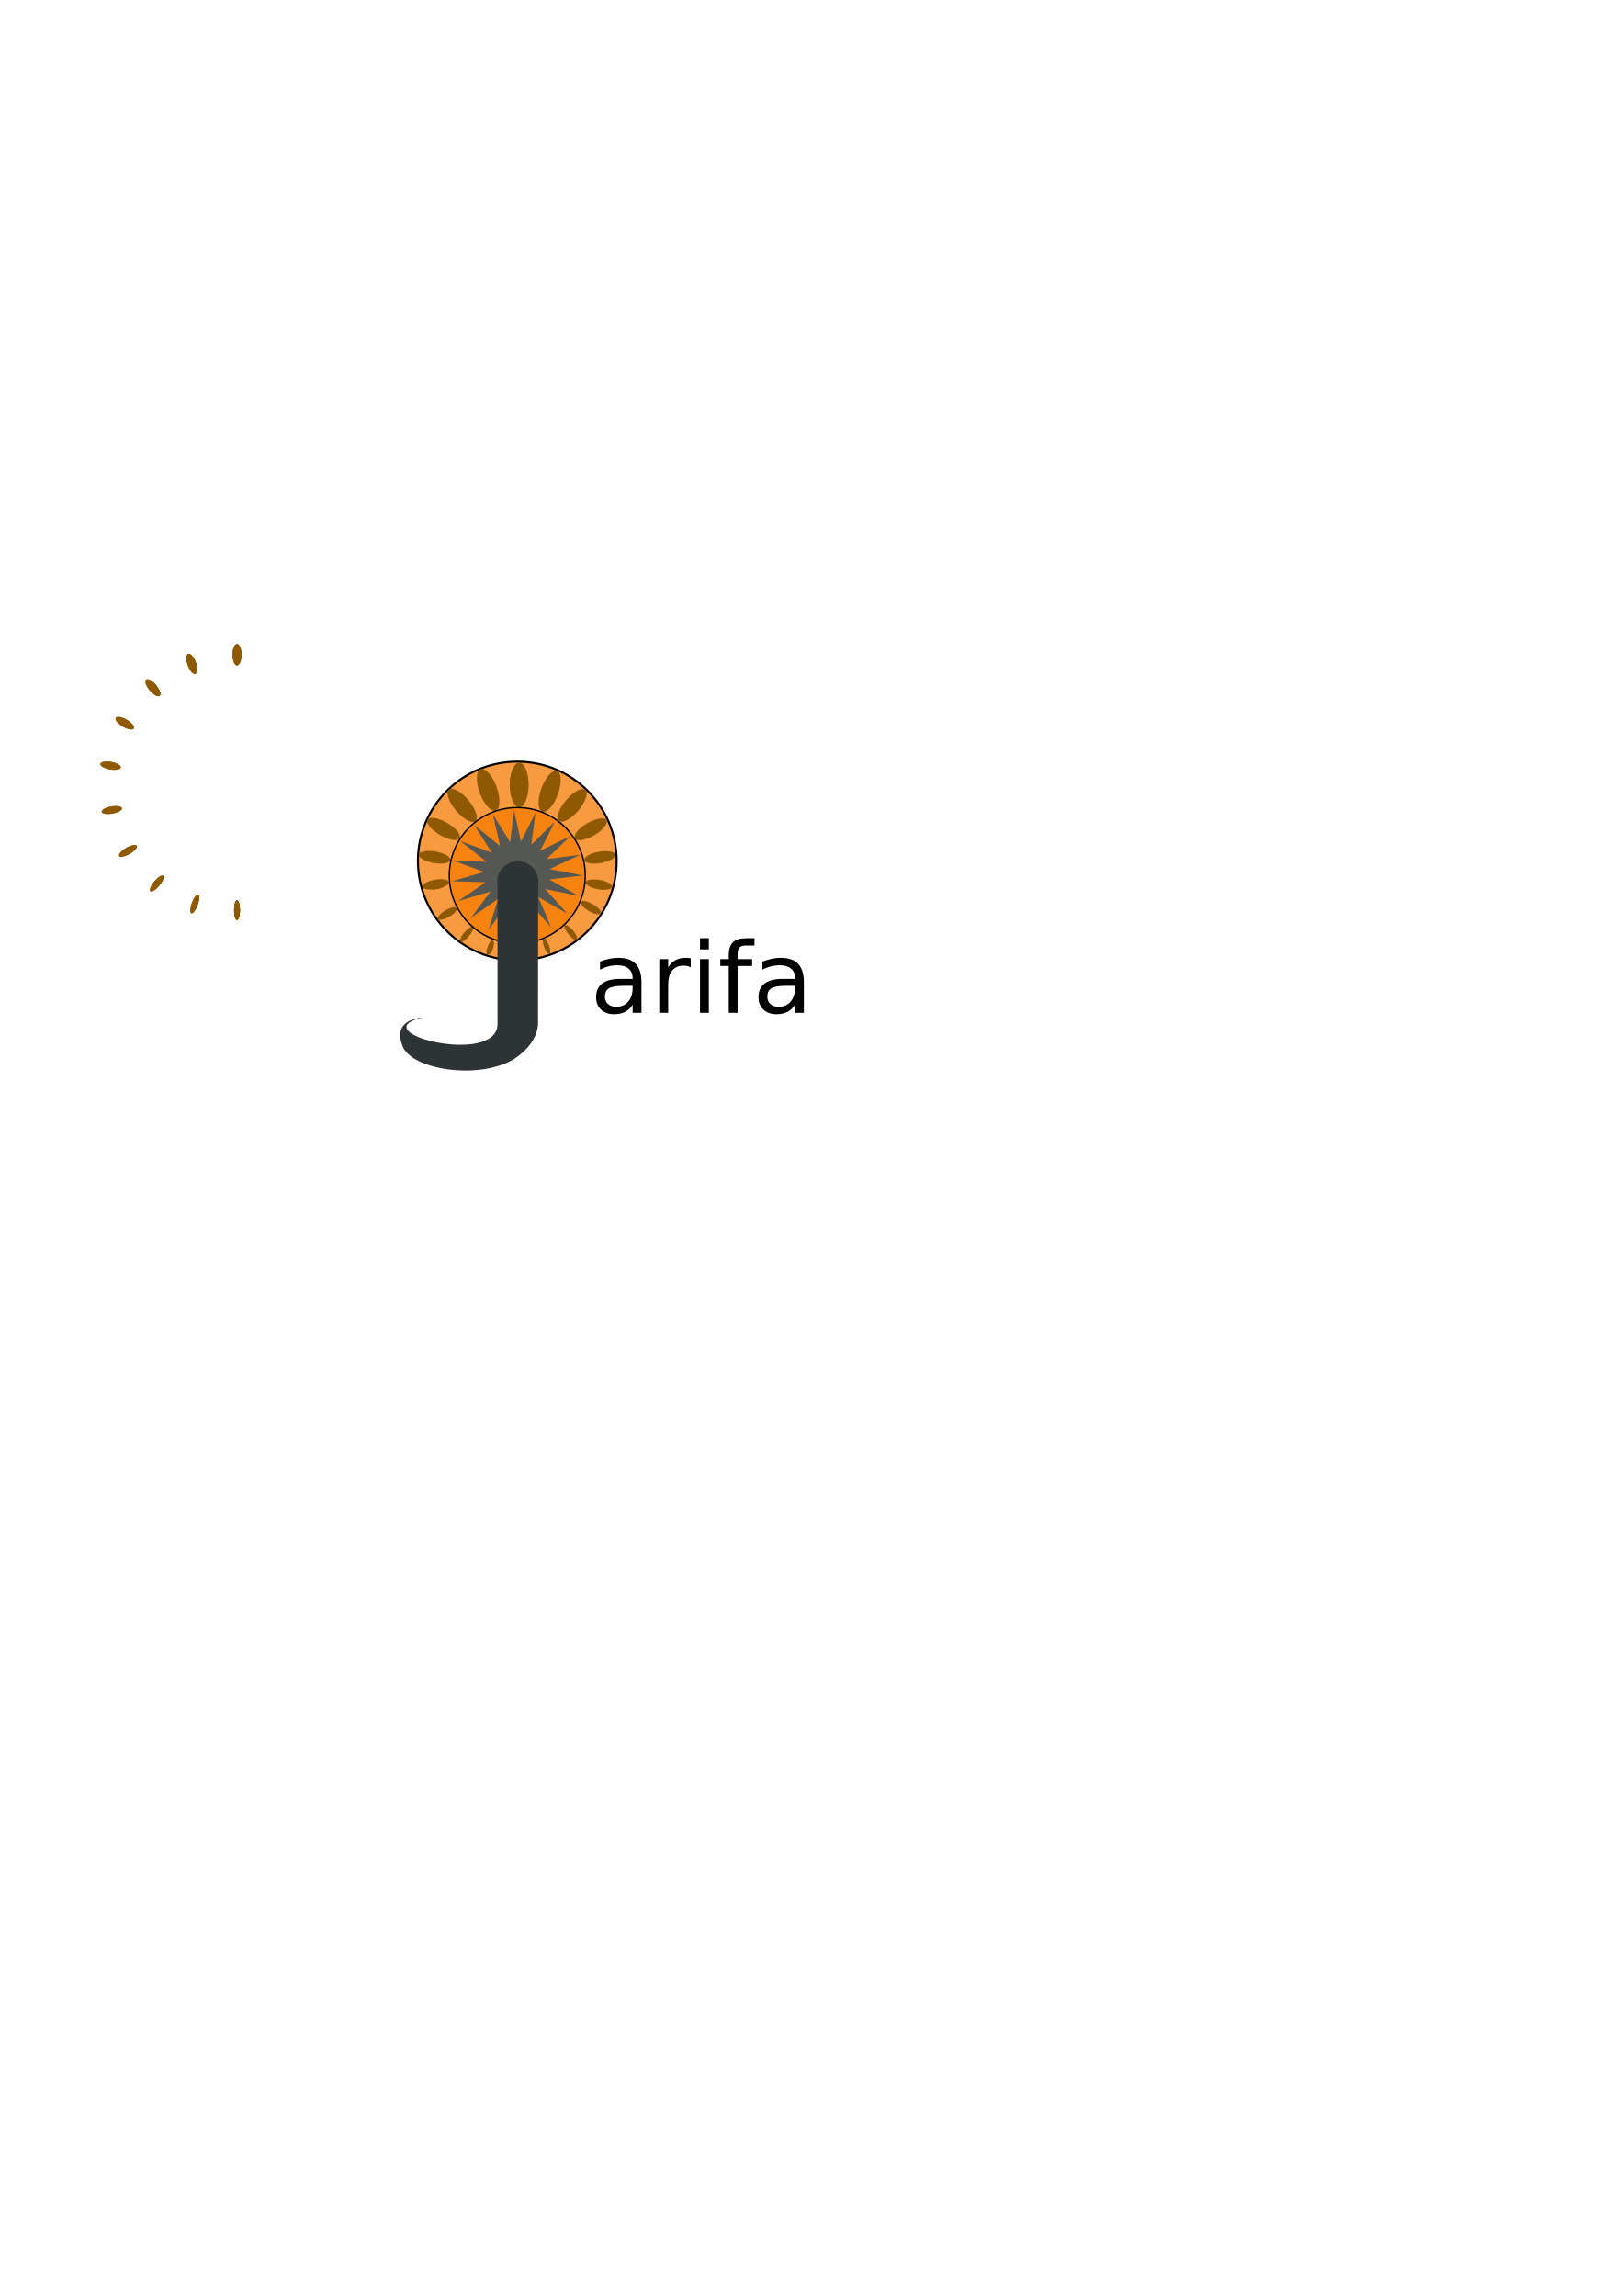
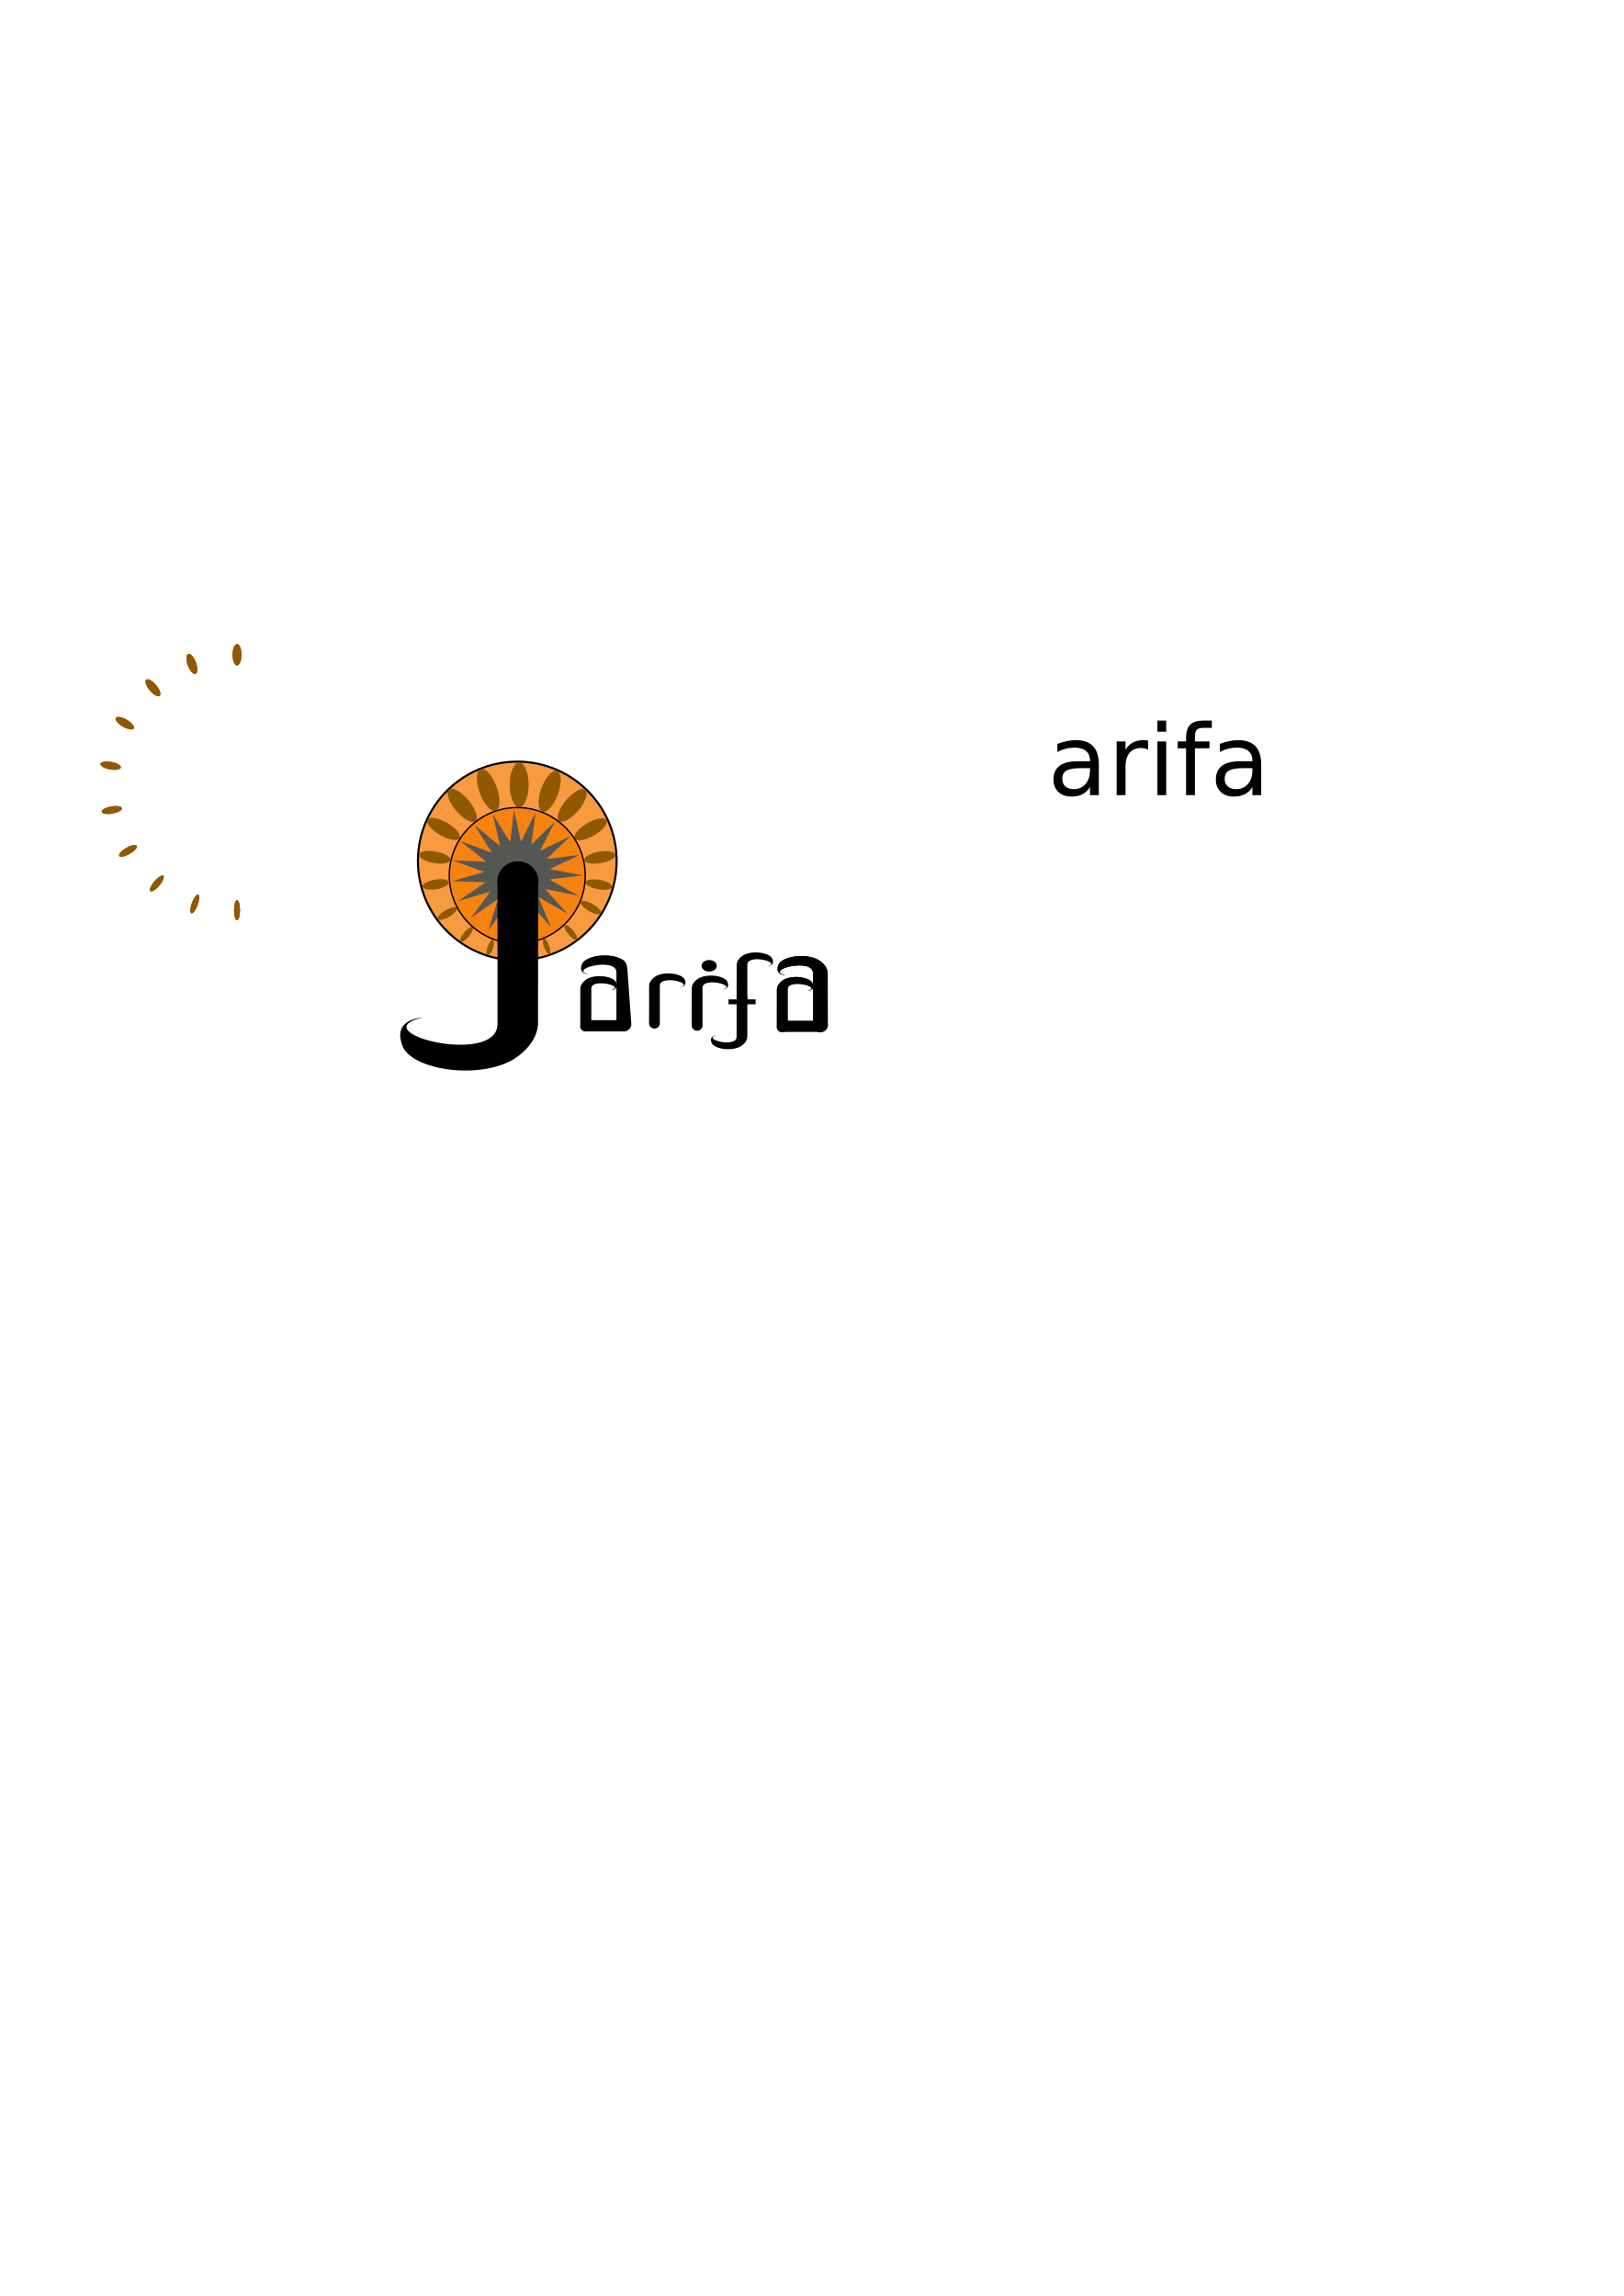
<svg xmlns="http://www.w3.org/2000/svg" xmlns:xlink="http://www.w3.org/1999/xlink" width="210mm" height="297mm" id="svg2">
  <defs id="defs4">
    <pattern patternUnits="userSpaceOnUse" width="78.143" height="107.145" patternTransform="translate(64.50001,328.2907)" id="pattern7133">
      <path style="fill:#f57900;fill-opacity:0.75;fill-rule:evenodd;stroke:#000000;stroke-width:1px;stroke-linecap:butt;stroke-linejoin:miter;stroke-opacity:1" id="path6166" d="M 307.143,445.219 A 48.571,48.571 0 1 1 210,445.219 A 48.571,48.571 0 1 1 307.143,445.219 z" transform="matrix(0.7962154,0,0,0.7962154,-166.8071,-315.4191)" />
      <path style="fill:#ff0000;fill-opacity:0.75;fill-rule:evenodd;stroke:#000000;stroke-width:0.2;stroke-linecap:butt;stroke-linejoin:miter;stroke-miterlimit:4;stroke-opacity:1" d="M 59.749,102.224 C 59.749,104.885 58.869,107.045 57.785,107.045 C 56.7,107.045 55.82,104.885 55.82,102.224 C 55.82,99.562 56.7,97.402 57.785,97.402 C 58.869,97.402 59.749,99.562 59.749,102.224 z" id="path5847" />
    </pattern>
  </defs>
  <g id="layer1" />
  <g id="layer2">
    <path transform="translate(-5.714286,-24.28571)" d="M 307.143,445.219 A 48.571,48.571 0 1 1 210,445.219 A 48.571,48.571 0 1 1 307.143,445.219 z" id="path2475" style="fill:#f57900;fill-opacity:0.75;fill-rule:evenodd;stroke:#000000;stroke-width:1px;stroke-linecap:butt;stroke-linejoin:miter;stroke-opacity:1" />
    <use height="1" width="1" id="use10969" transform="matrix(0.649554,0.2364184,-0.2252665,0.6189146,255.8064,163.8066)" xlink:href="#path8516" y="0" x="0" />
    <use height="1" width="1" id="use10971" transform="matrix(0.5594942,0.4694714,-0.4275543,0.5095393,343.2963,175.3801)" xlink:href="#path8516" y="0" x="0" />
    <use height="1" width="1" id="use10973" transform="matrix(0.3847473,0.6664019,-0.5816898,0.3358388,423.4192,215.7236)" xlink:href="#path8516" y="0" x="0" />
    <use height="1" width="1" id="use10975" transform="matrix(0.1404156,0.7963367,-0.6678953,0.117768,486.8225,281.2486)" xlink:href="#path8516" y="0" x="0" />
    <use height="1" width="1" id="use10977" transform="matrix(-0.1472099,0.8348691,-0.6743173,-0.1189004,525.7145,365.3588)" xlink:href="#path8516" y="0" x="0" />
    <use height="1" width="1" id="use10979" transform="matrix(-0.4434376,0.7680564,-0.5986322,-0.3456205,534.8218,459.0881)" xlink:href="#path8516" y="0" x="0" />
    <use height="1" width="1" id="use10981" transform="matrix(-0.7093587,0.5952226,-0.4485128,-0.5345168,512.0953,552.0398)" xlink:href="#path8516" y="0" x="0" />
    <use height="1" width="1" id="use10983" transform="matrix(-0.9069245,0.3300935,-0.2408791,-0.6618097,459.0721,633.5312)" xlink:href="#path8516" y="0" x="0" />
    <use height="1" width="1" id="use10985" transform="matrix(-1.004256,0,0,-0.7108044,380.8354,693.8181)" xlink:href="#path8516" y="0" x="0" />
    <use x="0" y="0" xlink:href="#path8516" transform="matrix(-3.144254,0,0,-2.193657,652.5866,1339.501)" id="use11007" width="1" height="1" />
    <use x="0" y="0" xlink:href="#path8516" transform="matrix(-0.649554,0.2364184,0.2252665,0.6189146,251.795,163.8066)" id="use11061" width="1" height="1" />
    <use x="0" y="0" xlink:href="#path8516" transform="matrix(-0.5594942,0.4694714,0.4275543,0.5095393,164.305,175.3801)" id="use11063" width="1" height="1" />
    <use x="0" y="0" xlink:href="#path8516" transform="matrix(-0.3847473,0.6664019,0.5816898,0.3358388,84.80713,213.7236)" id="use11065" width="1" height="1" />
    <use x="0" y="0" xlink:href="#path8516" transform="matrix(-0.1404156,0.7963367,0.6678953,0.117768,20.77886,281.2486)" id="use11067" width="1" height="1" />
    <use x="0" y="0" xlink:href="#path8516" transform="matrix(0.1472099,0.8348691,0.6743173,-0.1189004,-18.11319,365.3588)" id="use11069" width="1" height="1" />
    <use x="0" y="0" xlink:href="#path8516" transform="matrix(0.4434376,0.7680564,0.5986322,-0.3456205,-27.22049,459.0881)" id="use11071" width="1" height="1" />
    <use x="0" y="0" xlink:href="#path8516" transform="matrix(0.7093587,0.5952226,0.4485128,-0.5345168,-4.49397,552.0398)" id="use11073" width="1" height="1" />
    <use x="0" y="0" xlink:href="#path8516" transform="matrix(0.9069245,0.3300935,0.2408791,-0.6618097,48.52922,633.5312)" id="use11075" width="1" height="1" />
    <use x="0" y="0" xlink:href="#path8516" transform="matrix(1.004256,0,0,-0.7108044,126.7659,693.8181)" id="use11077" width="1" height="1" />
    <use x="0" y="0" xlink:href="#path8516" transform="matrix(0.8062351,0.2934457,-0.2796038,0.768205,259.1674,91.15141)" id="use10991" width="1" height="1" style="fill:#ce5c00" />
    <use x="0" y="0" xlink:href="#path8516" transform="matrix(0.7987589,0.6702383,-0.6103957,0.7274411,392.77,54.80222)" id="use10993" width="1" height="1" />
    <use x="0" y="0" xlink:href="#path8516" transform="matrix(0.6388312,1.106488,-0.9658327,0.5576239,558.5928,63.26487)" id="use10995" width="1" height="1" />
    <use x="0" y="0" xlink:href="#path8516" transform="matrix(0.2825447,1.602391,-1.343941,0.2369731,762.8199,125.8858)" id="use10997" width="1" height="1" />
    <use x="0" y="0" xlink:href="#path8516" transform="matrix(-0.3470429,1.968179,-1.589683,-0.280304,949.2584,291.6663)" id="use10999" width="1" height="1" />
    <use x="0" y="0" xlink:href="#path8516" transform="matrix(-1.203249,2.084088,-1.624363,-0.9378264,1077.299,549.6554)" id="use11001" width="1" height="1" />
    <use x="0" y="0" xlink:href="#path8516" transform="matrix(-2.126672,1.784489,-1.34465,-1.602492,1081.63,865.7943)" id="use11003" width="1" height="1" style="stroke:#000000;stroke-opacity:1" />
    <use x="0" y="0" xlink:href="#path8516" transform="matrix(-2.874016,1.046056,-0.7633385,-2.097255,935.7697,1167.471)" id="use11005" width="1" height="1" />
    <use height="1" width="1" id="use11083" transform="matrix(-0.832799,0.3031142,0.2888162,0.793516,246.9208,78.39497)" xlink:href="#path8516" y="0" x="0" />
    <use height="1" width="1" id="use11085" transform="matrix(-0.7872841,0.6606098,0.6016269,0.7169908,116.6512,59.59141)" xlink:href="#path8516" y="0" x="0" />
    <use height="1" width="1" id="use11087" transform="matrix(-0.6762851,1.17136,1.022458,0.5903167,-71.01148,37.90044)" xlink:href="#path8516" y="0" x="0" />
    <use height="1" width="1" id="use11089" transform="matrix(-0.2825118,1.602205,1.343785,0.2369456,-257.0252,126.022)" xlink:href="#path8516" y="0" x="0" />
    <use height="1" width="1" id="use11091" transform="matrix(0.3426351,1.943181,1.569492,-0.2767439,-434.2182,293.3476)" xlink:href="#path8516" y="0" x="0" />
    <use height="1" width="1" id="use11093" transform="matrix(1.189625,2.060491,1.605971,-0.9272079,-561.9912,548.2033)" xlink:href="#path8516" y="0" x="0" />
    <use height="1" width="1" id="use11095" transform="matrix(2.108412,1.753855,1.333105,-1.574982,-568.6375,857.6741)" xlink:href="#path8516" y="0" x="0" />
    <use height="1" width="1" id="use11097" transform="matrix(2.824839,1.028157,0.7502771,-2.061369,-416.5405,1154.821)" xlink:href="#path8516" y="0" x="0" />
    <use height="1" width="1" id="use11099" transform="matrix(3.217663,0,0,-2.244873,-154.2952,1362.071)" xlink:href="#path8516" y="0" x="0" />
    <path style="fill:#f57900;fill-opacity:0.75;fill-rule:evenodd;stroke:#000000;stroke-width:1px;stroke-linecap:butt;stroke-linejoin:miter;stroke-opacity:1" id="path10819" d="M 307.143,445.219 A 48.571,48.571 0 1 1 210,445.219 A 48.571,48.571 0 1 1 307.143,445.219 z" transform="matrix(0.6841339,0,0,0.6841339,75.95966,123.451)" />
    <g id="g10939" style="opacity:1;fill:#8f5902;fill-opacity:1;stroke:none" transform="translate(-10.96016,9.192388)">
      <path style="fill:#8f5902;fill-opacity:1;fill-rule:evenodd;stroke:none;stroke-width:0.1;stroke-linecap:butt;stroke-linejoin:miter;stroke-miterlimit:4;stroke-opacity:1" d="M 128.25,435.791 C 128.25,438.452 127.61,440.612 126.821,440.612 C 126.033,440.612 125.393,438.452 125.393,435.791 C 125.393,433.129 126.033,430.969 126.821,430.969 C 127.61,430.969 128.25,433.129 128.25,435.791 z" id="path8516" />
      <use height="1" width="1" id="use10897" xlink:href="#path8516" y="0" x="0" style="fill:#8f5902;fill-opacity:1;stroke:none" />
      <use height="1" width="1" id="use10899" transform="matrix(0.9960742,0.3625414,-0.3454403,0.9490895,130.3975,-26.8336)" xlink:href="#path8516" y="0" x="0" style="fill:#8f5902;fill-opacity:1;stroke:none" />
      <use height="1" width="1" id="use10901" transform="matrix(0.8579698,0.7199221,-0.6556434,0.7813653,264.5611,-9.085997)" xlink:href="#path8516" y="0" x="0" style="fill:#8f5902;fill-opacity:1;stroke:none" />
      <use height="1" width="1" id="use10903" transform="matrix(0.59,1.02191,-0.8920062,0.515,387.4275,52.7797)" xlink:href="#path8516" y="0" x="0" style="fill:#8f5902;fill-opacity:1;stroke:none" />
      <use height="1" width="1" id="use10905" transform="matrix(0.2153237,1.221162,-1.0242,0.1805941,484.6547,153.2606)" xlink:href="#path8516" y="0" x="0" style="fill:#8f5902;fill-opacity:1;stroke:none" />
      <use height="1" width="1" id="use10907" transform="matrix(-0.2257426,1.28025,-1.034048,-0.1823306,544.2947,282.2414)" xlink:href="#path8516" y="0" x="0" style="fill:#8f5902;fill-opacity:1;stroke:none" />
      <use height="1" width="1" id="use10909" transform="matrix(-0.68,1.177795,-0.9179869,-0.53,558.2605,425.9728)" xlink:href="#path8516" y="0" x="0" style="fill:#8f5902;fill-opacity:1;stroke:none" />
      <use height="1" width="1" id="use10911" transform="matrix(-1.087783,0.9127584,-0.6877827,-0.8196676,523.41,568.5119)" xlink:href="#path8516" y="0" x="0" style="fill:#8f5902;fill-opacity:1;stroke:none" />
      <use height="1" width="1" id="use10913" transform="matrix(-1.390745,0.5061898,-0.3693818,-1.014868,442.1003,693.4768)" xlink:href="#path8516" y="0" x="0" style="fill:#8f5902;fill-opacity:1;stroke:none" />
      <use height="1" width="1" id="use10915" transform="matrix(-1.54,0,0,-1.09,322.1264,785.9252)" xlink:href="#path8516" y="0" x="0" style="fill:#8f5902;fill-opacity:1;stroke:none" />
      <path id="path10917" d="M 128.25,435.791 C 128.25,438.452 127.61,440.612 126.821,440.612 C 126.033,440.612 125.393,438.452 125.393,435.791 C 125.393,433.129 126.033,430.969 126.821,430.969 C 127.61,430.969 128.25,433.129 128.25,435.791 z" style="fill:#8f5902;fill-opacity:1;fill-rule:evenodd;stroke:none;stroke-width:0.1;stroke-linecap:butt;stroke-linejoin:miter;stroke-miterlimit:4;stroke-opacity:1" />
      <use x="0" y="0" xlink:href="#path8516" id="use10919" width="1" height="1" style="fill:#8f5902;fill-opacity:1;stroke:none" />
      <use x="0" y="0" xlink:href="#path8516" transform="matrix(0.9960742,0.3625414,-0.3454403,0.9490895,130.3975,-26.8336)" id="use10921" width="1" height="1" style="fill:#8f5902;fill-opacity:1;stroke:none" />
      <use x="0" y="0" xlink:href="#path8516" transform="matrix(0.8579698,0.7199221,-0.6556434,0.7813653,264.5611,-9.085997)" id="use10923" width="1" height="1" style="fill:#8f5902;fill-opacity:1;stroke:none" />
      <use x="0" y="0" xlink:href="#path8516" transform="matrix(0.59,1.02191,-0.8920062,0.515,387.4275,52.7797)" id="use10925" width="1" height="1" style="fill:#8f5902;fill-opacity:1;stroke:none" />
      <use x="0" y="0" xlink:href="#path8516" transform="matrix(0.2153237,1.221162,-1.0242,0.1805941,484.6547,153.2606)" id="use10927" width="1" height="1" style="fill:#8f5902;fill-opacity:1;stroke:none" />
      <use x="0" y="0" xlink:href="#path8516" transform="matrix(-0.2257426,1.28025,-1.034048,-0.1823306,544.2947,282.2414)" id="use10929" width="1" height="1" style="fill:#8f5902;fill-opacity:1;stroke:none" />
      <use x="0" y="0" xlink:href="#path8516" transform="matrix(-0.68,1.177795,-0.9179869,-0.53,558.2605,425.9728)" id="use10931" width="1" height="1" style="fill:#8f5902;fill-opacity:1;stroke:none" />
      <use x="0" y="0" xlink:href="#path8516" transform="matrix(-1.087783,0.9127584,-0.6877827,-0.8196676,523.41,568.5119)" id="use10933" width="1" height="1" style="fill:#8f5902;fill-opacity:1;stroke:none" />
      <use x="0" y="0" xlink:href="#path8516" transform="matrix(-1.390745,0.5061898,-0.3693818,-1.014868,442.1003,693.4768)" id="use10935" width="1" height="1" style="fill:#8f5902;fill-opacity:1;stroke:none" />
      <use x="0" y="0" xlink:href="#path8516" transform="matrix(-1.54,0,0,-1.09,322.1264,785.9252)" id="use10937" width="1" height="1" style="fill:#8f5902;fill-opacity:1;stroke:none" />
    </g>
    <path style="opacity:1;fill:#555753;fill-opacity:1;fill-rule:evenodd;stroke:none;stroke-width:0.1;stroke-linecap:round;stroke-linejoin:miter;stroke-miterlimit:4;stroke-dasharray:none;stroke-dashoffset:0;stroke-opacity:1" id="path2459" d="M 329.5,329.362 L 315.5,326.434 L 324.844,337.263 L 312.553,329.947 L 317.876,343.223 L 308.626,332.313 L 309.349,346.598 L 304.143,333.276 L 300.189,347.021 L 299.591,332.731 L 291.387,344.448 L 295.462,330.737 L 283.898,339.155 L 292.204,327.511 L 278.533,331.718 L 290.17,323.401 L 275.874,322.942 L 289.581,318.854 L 276.209,313.778 L 290.5,314.362 L 279.501,305.219 L 292.828,310.412 L 285.393,298.193 L 296.312,307.432 L 293.248,293.461 L 300.576,305.744 L 302.214,291.535 L 305.156,305.533 L 311.319,292.625 L 309.556,306.819 L 319.577,296.613 L 313.301,309.466 L 326.092,303.065 L 315.983,313.184 L 330.16,311.284 L 317.313,317.572 L 331.338,320.378 L 317.146,322.154 L 329.5,329.362 z" transform="matrix(1.152616,0,0,1.107729,-97.06891,73.09549)" />
-     <path style="fill:#2e3436;fill-opacity:1;fill-rule:evenodd;stroke:none;stroke-width:1.173px;stroke-linecap:butt;stroke-linejoin:miter;stroke-opacity:1" d="M 253.156,421.094 C 247.596,421.094 243.062,425.538 243.062,431 C 243.062,431.48 243.12,431.944 243.188,432.406 L 243.188,500.906 C 242.498,521.576 176.087,504.505 206.812,497.375 C 192.262,498.954 195.754,508.435 196.613,511.018 C 200.561,523.013 234.141,528.291 251.5,517.625 C 257.644,513.603 262.474,507.713 263,500.906 L 263.062,432.594 C 263.149,432.073 263.219,431.544 263.219,431 C 263.219,425.538 258.716,421.094 253.156,421.094 z" id="rect2463" />
+     <path style="fill:#000000;fill-opacity:1;fill-rule:evenodd;stroke:none;stroke-width:1.173px;stroke-linecap:butt;stroke-linejoin:miter;stroke-opacity:1" d="M 253.156,421.094 C 247.596,421.094 243.062,425.538 243.062,431 C 243.062,431.48 243.12,431.944 243.188,432.406 L 243.188,500.906 C 242.498,521.576 176.087,504.505 206.812,497.375 C 192.262,498.954 195.754,508.435 196.613,511.018 C 200.561,523.013 234.141,528.291 251.5,517.625 C 257.644,513.603 262.474,507.713 263,500.906 L 263.062,432.594 C 263.149,432.073 263.219,431.544 263.219,431 C 263.219,425.538 258.716,421.094 253.156,421.094 z" id="rect2463" />
    <text xml:space="preserve" style="font-size:48px;font-style:normal;font-variant:normal;font-weight:normal;font-stretch:normal;fill:#000000;fill-opacity:1;stroke:none;stroke-width:1px;stroke-linecap:butt;stroke-linejoin:miter;stroke-opacity:1;font-family:DejaVu Sans;-inkscape-font-specification:DejaVu Sans" x="341.533" y="441.422" id="text4513">
      <tspan id="tspan4515" x="341.533" y="441.422" />
    </text>
    <text xml:space="preserve" style="font-size:48px;font-style:normal;font-variant:normal;font-weight:normal;font-stretch:normal;fill:#000000;fill-opacity:1;stroke:none;stroke-width:1px;stroke-linecap:butt;stroke-linejoin:miter;stroke-opacity:1;font-family:DejaVu Sans;-inkscape-font-specification:DejaVu Sans" x="354.26" y="508.597" id="text4537">
      <tspan id="tspan4539" x="354.26" y="508.597" />
    </text>
-     <text xml:space="preserve" style="font-size:48px;font-style:normal;font-variant:normal;font-weight:normal;font-stretch:normal;fill:#000000;fill-opacity:1;stroke:none;stroke-width:1px;stroke-linecap:butt;stroke-linejoin:miter;stroke-opacity:1;font-family:DejaVu Sans;-inkscape-font-specification:DejaVu Sans" x="288.5" y="495.162" id="text2461">
-       <tspan id="tspan2463" x="288.5" y="495.162">arifa</tspan>
+     <text xml:space="preserve" style="font-size:48px;font-style:normal;font-variant:normal;font-weight:normal;font-stretch:normal;fill:#000000;fill-opacity:1;stroke:none;stroke-width:1px;stroke-linecap:butt;stroke-linejoin:miter;stroke-opacity:1;font-family:DejaVu Sans;-inkscape-font-specification:DejaVu Sans" x="512.068" y="388.755" id="text2461">
+       <tspan id="tspan2463" x="512.068" y="388.755">arifa</tspan>
    </text>
+     <path id="path3228" d="M 304.957,504.293 C 302.933,504.293 301.282,502.675 301.282,500.686 C 301.282,500.512 301.303,500.343 301.328,500.175 L 301.328,475.238 C 301.077,467.714 276.901,473.928 288.086,476.524 C 282.789,475.949 284.061,472.498 284.373,471.558 C 285.81,467.191 298.035,465.27 304.354,469.152 C 306.59,470.617 306.599,472.761 306.79,475.238 L 308.563,500.106 C 308.594,500.296 308.62,500.488 308.62,500.686 C 308.62,502.675 306.981,504.293 304.957,504.293 z" style="fill:#000000;fill-opacity:1;fill-rule:evenodd;stroke:none;stroke-width:1.173px;stroke-linecap:butt;stroke-linejoin:miter;stroke-opacity:1" />
+     <path style="fill:#000000;fill-opacity:1;fill-rule:evenodd;stroke:none;stroke-width:1.173px;stroke-linecap:butt;stroke-linejoin:miter;stroke-opacity:1" d="M 286.315,504.293 C 287.781,504.293 288.977,503.12 288.977,501.679 C 288.977,501.553 288.962,501.43 288.944,501.308 L 288.944,483.238 C 289.126,477.786 306.645,482.289 298.54,484.17 C 302.378,483.753 301.457,481.252 301.231,480.571 C 300.189,477.407 291.331,476.014 286.752,478.828 C 285.131,479.889 283.857,481.443 283.718,483.238 L 283.702,501.259 C 283.679,501.396 283.66,501.536 283.66,501.679 C 283.66,503.12 284.848,504.293 286.315,504.293 z" id="path3230" />
+     <path id="path3246" d="M 286.315,504.293 C 287.781,504.293 288.977,503.12 288.977,501.679 C 288.977,501.553 288.962,501.43 288.944,501.308 L 288.944,483.238 C 289.126,477.786 306.645,482.289 298.54,484.17 C 302.378,483.753 301.457,481.252 301.231,480.571 C 300.189,477.407 291.331,476.014 286.752,478.828 C 285.131,479.889 283.857,481.443 283.718,483.238 L 283.702,501.259 C 283.679,501.396 283.66,501.536 283.66,501.679 C 283.66,503.12 284.848,504.293 286.315,504.293 z" style="fill:#000000;fill-opacity:1;fill-rule:evenodd;stroke:none;stroke-width:1.173px;stroke-linecap:butt;stroke-linejoin:miter;stroke-opacity:1" />
+     <g id="g3278" transform="translate(-4,0)">
+       <g transform="translate(100.0556,0.3535534)" id="g3254">
+         <path style="fill:#000000;fill-opacity:1;fill-rule:evenodd;stroke:none;stroke-width:1.173px;stroke-linecap:butt;stroke-linejoin:miter;stroke-opacity:1" d="M 304.957,504.293 C 302.933,504.293 301.282,502.675 301.282,500.686 C 301.282,500.512 301.303,500.343 301.328,500.175 L 301.328,475.238 C 301.077,467.714 276.901,473.928 288.086,476.524 C 282.789,475.949 284.061,472.498 284.373,471.558 C 285.81,467.191 298.035,465.27 304.354,469.152 C 306.59,470.617 308.349,472.761 308.54,475.238 L 308.563,500.106 C 308.594,500.296 308.62,500.488 308.62,500.686 C 308.62,502.675 306.981,504.293 304.957,504.293 z" id="path3256" />
+         <path id="path3258" d="M 286.315,504.293 C 287.781,504.293 288.977,503.12 288.977,501.679 C 288.977,501.553 288.962,501.43 288.944,501.308 L 288.944,483.238 C 289.126,477.786 306.645,482.289 298.54,484.17 C 302.378,483.753 301.457,481.252 301.231,480.571 C 300.189,477.407 291.331,476.014 286.752,478.828 C 285.131,479.889 283.857,481.443 283.718,483.238 L 283.702,501.259 C 283.679,501.396 283.66,501.536 283.66,501.679 C 283.66,503.12 284.848,504.293 286.315,504.293 z" style="fill:#000000;fill-opacity:1;fill-rule:evenodd;stroke:none;stroke-width:1.173px;stroke-linecap:butt;stroke-linejoin:miter;stroke-opacity:1" />
+         <path id="path3260" d="M 304.957,504.293 C 302.933,504.293 301.282,502.675 301.282,500.686 C 301.282,500.512 301.303,500.343 301.328,500.175 L 301.328,475.238 C 301.077,467.714 276.901,473.928 288.086,476.524 C 282.789,475.949 284.061,472.498 284.373,471.558 C 285.81,467.191 298.035,465.27 304.354,469.152 C 306.59,470.617 308.349,472.761 308.54,475.238 L 308.563,500.106 C 308.594,500.296 308.62,500.488 308.62,500.686 C 308.62,502.675 306.981,504.293 304.957,504.293 z" style="fill:#000000;fill-opacity:1;fill-rule:evenodd;stroke:none;stroke-width:1.173px;stroke-linecap:butt;stroke-linejoin:miter;stroke-opacity:1" />
+         <path style="fill:#000000;fill-opacity:1;fill-rule:evenodd;stroke:none;stroke-width:1.173px;stroke-linecap:butt;stroke-linejoin:miter;stroke-opacity:1" d="M 286.315,504.293 C 287.781,504.293 288.977,503.12 288.977,501.679 C 288.977,501.553 288.962,501.43 288.944,501.308 L 288.944,483.238 C 289.126,477.786 306.645,482.289 298.54,484.17 C 302.378,483.753 301.457,481.252 301.231,480.571 C 300.189,477.407 291.331,476.014 286.752,478.828 C 285.131,479.889 283.857,481.443 283.718,483.238 L 283.702,501.259 C 283.679,501.396 283.66,501.536 283.66,501.679 C 283.66,503.12 284.848,504.293 286.315,504.293 z" id="path3262" />
+       </g>
+     </g>
+     <path id="path3264" d="M 319.902,502.878 C 321.369,502.878 322.565,501.706 322.565,500.265 C 322.565,500.139 322.55,500.016 322.532,499.894 L 322.532,481.824 C 322.714,476.371 340.233,480.875 332.128,482.756 C 335.966,482.339 335.045,479.838 334.818,479.157 C 333.777,475.992 324.918,474.6 320.339,477.414 C 318.719,478.475 317.444,480.029 317.306,481.824 L 317.289,499.845 C 317.266,499.982 317.248,500.122 317.248,500.265 C 317.248,501.706 318.436,502.878 319.902,502.878 z" style="fill:#000000;fill-opacity:1;fill-rule:evenodd;stroke:none;stroke-width:1.173px;stroke-linecap:butt;stroke-linejoin:miter;stroke-opacity:1" />
+     <g id="g3285">
+       <path id="path3236" d="M 340.762,503.939 C 342.229,503.939 343.425,502.767 343.425,501.326 C 343.425,501.199 343.409,501.077 343.392,500.955 L 343.392,482.885 C 343.573,477.432 361.093,481.936 352.987,483.816 C 356.826,483.4 355.904,480.899 355.678,480.217 C 354.636,477.053 345.778,475.661 341.199,478.475 C 339.578,479.536 338.304,481.089 338.165,482.885 L 338.149,500.905 C 338.126,501.043 338.108,501.182 338.108,501.326 C 338.108,502.767 339.295,503.939 340.762,503.939 z" style="fill:#000000;fill-opacity:1;fill-rule:evenodd;stroke:none;stroke-width:1.173px;stroke-linecap:butt;stroke-linejoin:miter;stroke-opacity:1" />
+       <path transform="translate(4.596194,0.7071068)" d="M 345.775,471.474 A 3.712,2.828 0 1 1 338.351,471.474 A 3.712,2.828 0 1 1 345.775,471.474 z" id="path3266" style="fill:#000000;fill-opacity:1;fill-rule:evenodd;stroke:none;stroke-width:1px;stroke-linecap:butt;stroke-linejoin:miter;stroke-opacity:1" />
+     </g>
+     <g id="g3289">
+       <path style="fill:#000000;fill-opacity:1;fill-rule:evenodd;stroke:none;stroke-width:1.173px;stroke-linecap:butt;stroke-linejoin:miter;stroke-opacity:1" d="M 362.682,492.625 C 364.149,492.625 365.345,491.453 365.345,490.012 C 365.345,489.885 365.33,489.763 365.312,489.641 L 365.312,471.571 C 365.494,466.118 383.013,470.622 374.908,472.503 C 378.746,472.086 377.825,469.585 377.598,468.904 C 376.557,465.739 367.698,464.347 363.119,467.161 C 361.498,468.222 360.224,469.776 360.086,471.571 L 360.069,489.592 C 360.046,489.729 360.028,489.869 360.028,490.012 C 360.028,491.453 361.216,492.625 362.682,492.625 z" id="path3238" />
+       <path id="path3240" d="M 362.705,485.962 C 361.238,485.962 360.042,487.134 360.042,488.575 C 360.042,488.702 360.057,488.824 360.075,488.946 L 360.075,507.016 C 359.893,512.469 342.374,507.965 350.48,506.085 C 346.641,506.501 347.562,509.002 347.789,509.683 C 348.83,512.848 357.689,514.24 362.268,511.426 C 363.889,510.365 365.163,508.812 365.302,507.016 L 365.318,488.996 C 365.341,488.858 365.359,488.719 365.359,488.575 C 365.359,487.134 364.171,485.962 362.705,485.962 z" style="fill:#000000;fill-opacity:1;fill-rule:evenodd;stroke:none;stroke-width:1.173px;stroke-linecap:butt;stroke-linejoin:miter;stroke-opacity:1" />
+       <rect y="488.612" x="356.125" height="2.375" width="13.25" id="rect3276" style="fill:#000000;fill-opacity:1;fill-rule:evenodd;stroke:none;stroke-width:1px;stroke-linecap:butt;stroke-linejoin:miter;stroke-opacity:1" />
+     </g>
+     <rect style="fill:#000000;fill-opacity:1;fill-rule:evenodd;stroke:none;stroke-width:1px;stroke-linecap:butt;stroke-linejoin:miter;stroke-opacity:1" id="rect3294" width="19.072" height="5.5" x="286.014" y="498.76" />
+     <rect y="499.01" x="382.764" height="5.5" width="19.072" id="rect3296" style="fill:#000000;fill-opacity:1;fill-rule:evenodd;stroke:none;stroke-width:1px;stroke-linecap:butt;stroke-linejoin:miter;stroke-opacity:1" />
  </g>
</svg>
